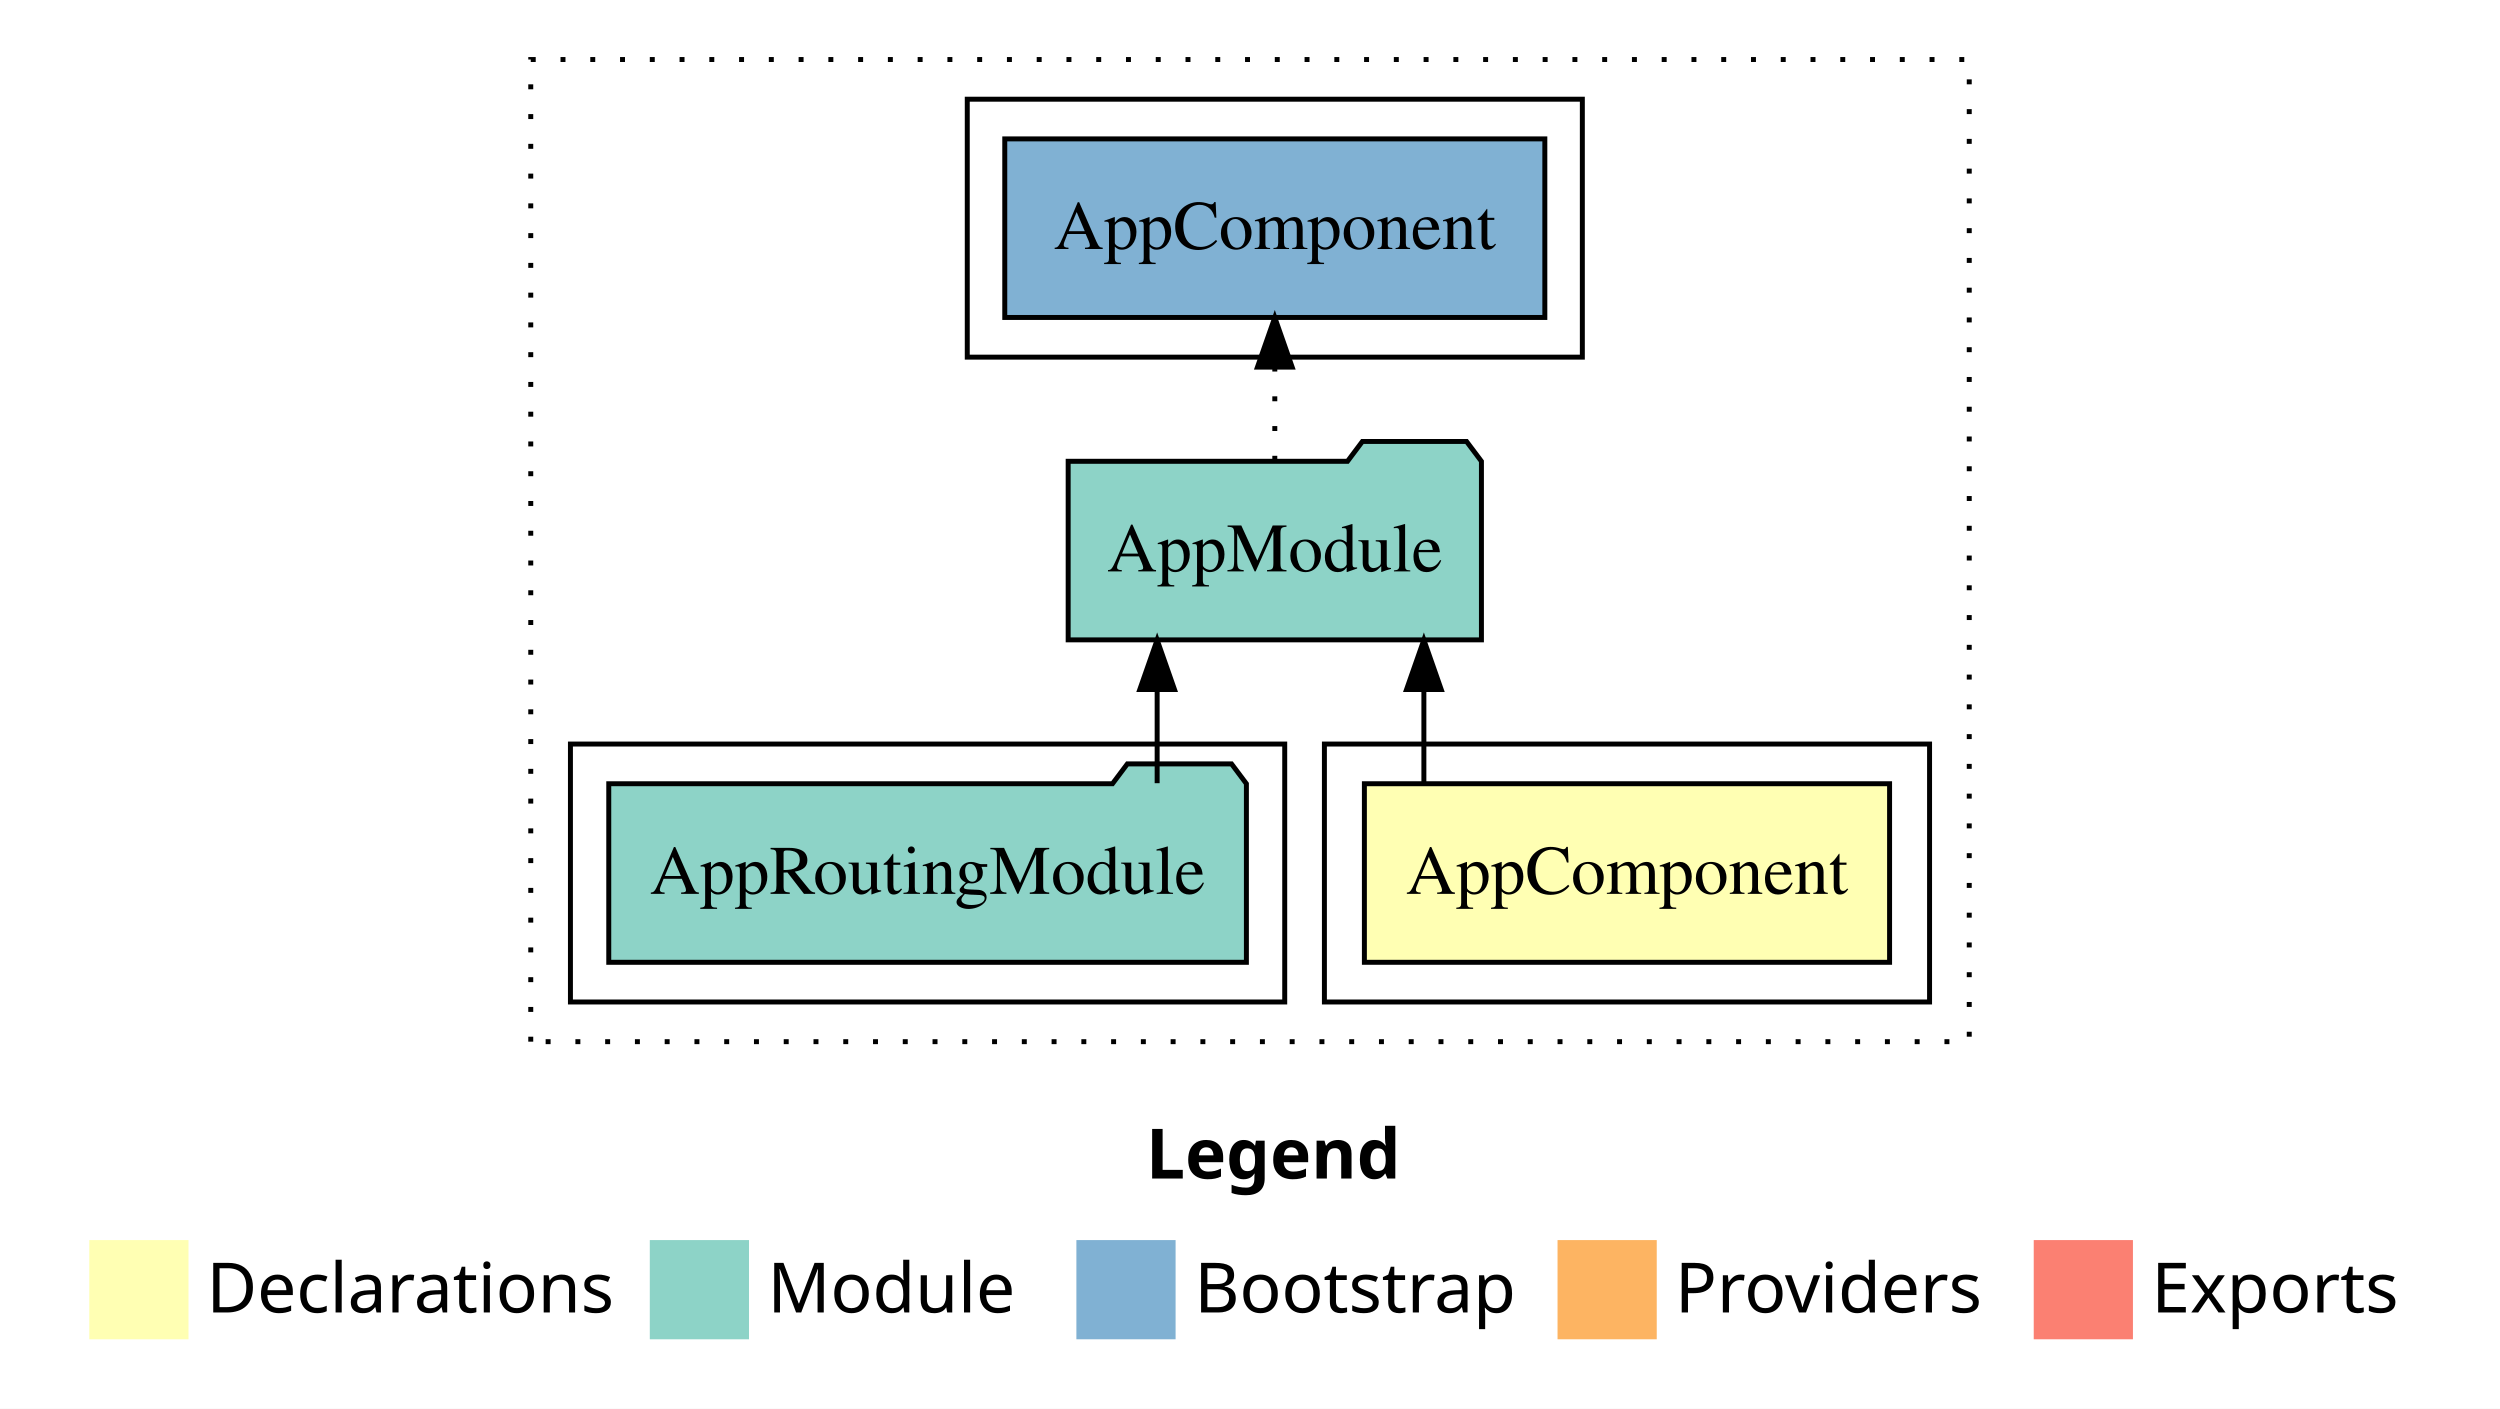
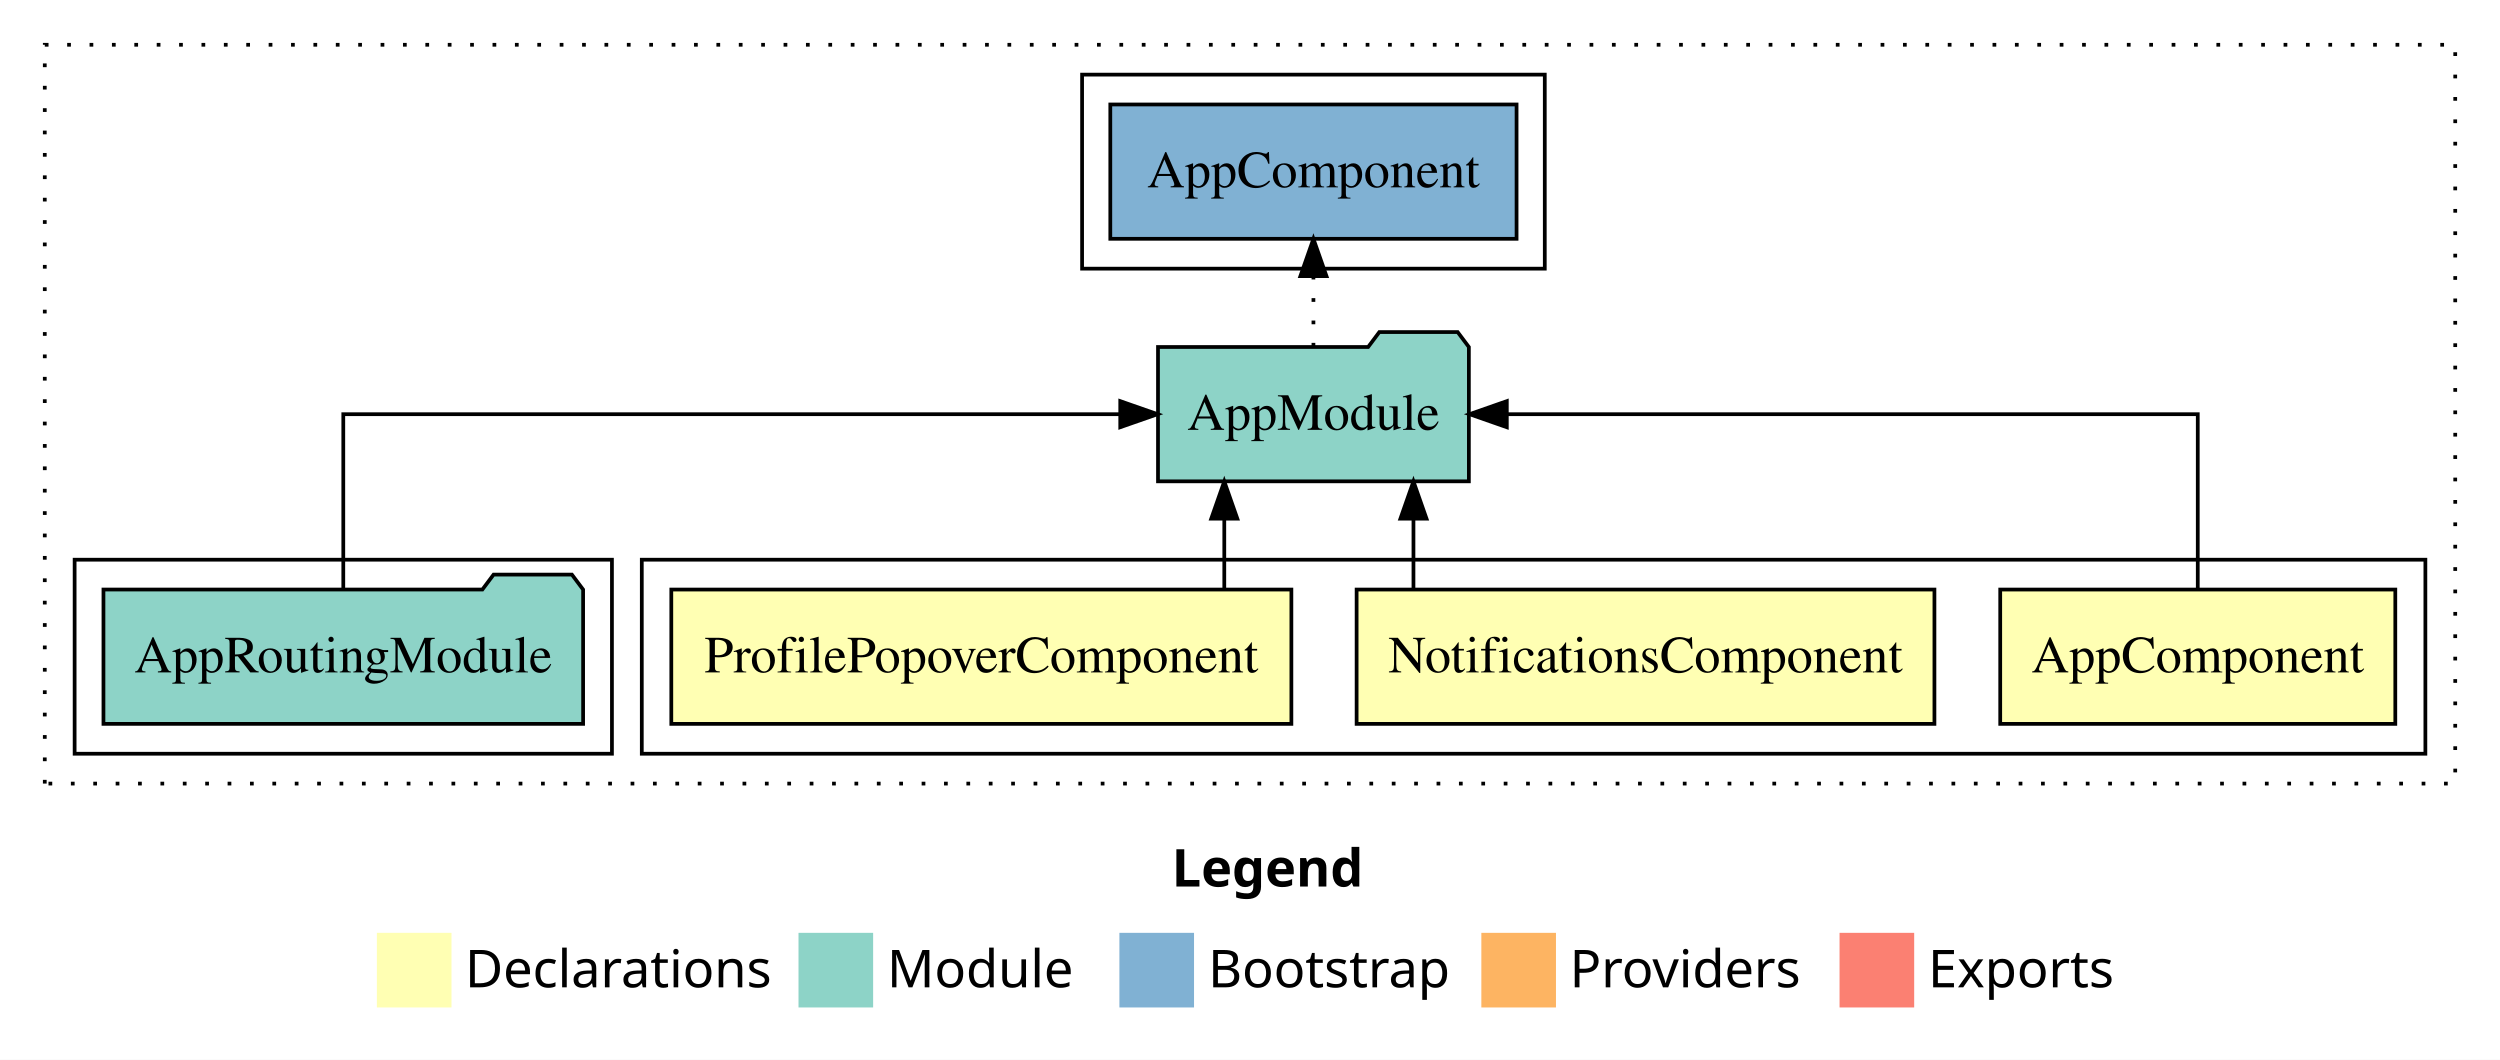
- <svg xmlns="http://www.w3.org/2000/svg" width="504pt" height="284pt" viewBox="0.00 0.00 504.00 284.00">
+ <svg xmlns="http://www.w3.org/2000/svg" width="670pt" height="284pt" viewBox="0.00 0.00 670.00 284.00">
  <g id="graph0" class="graph" transform="scale(1 1) rotate(0) translate(4 280)">
-     <polygon fill="#ffffff" stroke="transparent" points="-4,4 -4,-280 500,-280 500,4 -4,4" />
-     <text text-anchor="start" x="227.009" y="-42.4" font-family="sans-serif" font-weight="bold" font-size="14.00" fill="#000000">Legend</text>
-     <polygon fill="#ffffb3" stroke="transparent" points="14,-10 14,-30 34,-30 34,-10 14,-10" />
-     <text text-anchor="start" x="37.629" y="-15.4" font-family="sans-serif" font-size="14.00" fill="#000000">  Declarations</text>
-     <polygon fill="#8dd3c7" stroke="transparent" points="127,-10 127,-30 147,-30 147,-10 127,-10" />
-     <text text-anchor="start" x="150.725" y="-15.4" font-family="sans-serif" font-size="14.00" fill="#000000">  Module</text>
-     <polygon fill="#80b1d3" stroke="transparent" points="213,-10 213,-30 233,-30 233,-10 213,-10" />
-     <text text-anchor="start" x="236.781" y="-15.4" font-family="sans-serif" font-size="14.00" fill="#000000">  Bootstrap</text>
-     <polygon fill="#fdb462" stroke="transparent" points="310,-10 310,-30 330,-30 330,-10 310,-10" />
-     <text text-anchor="start" x="333.673" y="-15.4" font-family="sans-serif" font-size="14.00" fill="#000000">  Providers</text>
-     <polygon fill="#fb8072" stroke="transparent" points="406,-10 406,-30 426,-30 426,-10 406,-10" />
-     <text text-anchor="start" x="429.726" y="-15.4" font-family="sans-serif" font-size="14.00" fill="#000000">  Exports</text>
+     <polygon fill="#ffffff" stroke="transparent" points="-4,4 -4,-280 666,-280 666,4 -4,4" />
+     <text text-anchor="start" x="310.009" y="-42.4" font-family="sans-serif" font-weight="bold" font-size="14.00" fill="#000000">Legend</text>
+     <polygon fill="#ffffb3" stroke="transparent" points="97,-10 97,-30 117,-30 117,-10 97,-10" />
+     <text text-anchor="start" x="120.629" y="-15.4" font-family="sans-serif" font-size="14.00" fill="#000000">  Declarations</text>
+     <polygon fill="#8dd3c7" stroke="transparent" points="210,-10 210,-30 230,-30 230,-10 210,-10" />
+     <text text-anchor="start" x="233.725" y="-15.4" font-family="sans-serif" font-size="14.00" fill="#000000">  Module</text>
+     <polygon fill="#80b1d3" stroke="transparent" points="296,-10 296,-30 316,-30 316,-10 296,-10" />
+     <text text-anchor="start" x="319.781" y="-15.4" font-family="sans-serif" font-size="14.00" fill="#000000">  Bootstrap</text>
+     <polygon fill="#fdb462" stroke="transparent" points="393,-10 393,-30 413,-30 413,-10 393,-10" />
+     <text text-anchor="start" x="416.673" y="-15.4" font-family="sans-serif" font-size="14.00" fill="#000000">  Providers</text>
+     <polygon fill="#fb8072" stroke="transparent" points="489,-10 489,-30 509,-30 509,-10 489,-10" />
+     <text text-anchor="start" x="512.726" y="-15.4" font-family="sans-serif" font-size="14.00" fill="#000000">  Exports</text>
    <g id="clust1" class="cluster">
-       <polygon fill="none" stroke="#000000" stroke-dasharray="1,5" points="103,-70 103,-268 393,-268 393,-70 103,-70" />
+       <polygon fill="none" stroke="#000000" stroke-dasharray="1,5" points="8,-70 8,-268 654,-268 654,-70 8,-70" />
    </g>
    <g id="clust2" class="cluster">
-       <polygon fill="none" stroke="#000000" points="263,-78 263,-130 385,-130 385,-78 263,-78" />
-     </g>
-     <g id="clust4" class="cluster">
-       <polygon fill="none" stroke="#000000" points="111,-78 111,-130 255,-130 255,-78 111,-78" />
+       <polygon fill="none" stroke="#000000" points="168,-78 168,-130 646,-130 646,-78 168,-78" />
    </g>
    <g id="clust6" class="cluster">
-       <polygon fill="none" stroke="#000000" points="191,-208 191,-260 315,-260 315,-208 191,-208" />
+       <polygon fill="none" stroke="#000000" points="16,-78 16,-130 160,-130 160,-78 16,-78" />
+     </g>
+     <g id="clust8" class="cluster">
+       <polygon fill="none" stroke="#000000" points="286,-208 286,-260 410,-260 410,-208 286,-208" />
    </g>
    <g id="node1" class="node">
-       <polygon fill="#ffffb3" stroke="#000000" points="376.94,-122 271.06,-122 271.06,-86 376.94,-86 376.94,-122" />
-       <text text-anchor="middle" x="324" y="-99.8" font-family="Times,serif" font-size="14.00" fill="#000000">AppComponent</text>
+       <polygon fill="#ffffb3" stroke="#000000" points="637.94,-122 532.06,-122 532.06,-86 637.94,-86 637.94,-122" />
+       <text text-anchor="middle" x="585" y="-99.8" font-family="Times,serif" font-size="14.00" fill="#000000">AppComponent</text>
+     </g>
+     <g id="node4" class="node">
+       <polygon fill="#8dd3c7" stroke="#000000" points="389.657,-187 386.657,-191 365.657,-191 362.657,-187 306.343,-187 306.343,-151 389.657,-151 389.657,-187" />
+       <text text-anchor="middle" x="348" y="-164.8" font-family="Times,serif" font-size="14.00" fill="#000000">AppModule</text>
+     </g>
+     <g id="edge1" class="edge">
+       <path fill="none" stroke="#000000" d="M585,-122.106C585,-141.339 585,-169 585,-169 585,-169 399.825,-169 399.825,-169" />
+       <polygon fill="#000000" stroke="#000000" points="399.825,-165.5 389.825,-169 399.825,-172.5 399.825,-165.5" />
    </g>
    <g id="node2" class="node">
-       <polygon fill="#8dd3c7" stroke="#000000" points="294.657,-187 291.657,-191 270.657,-191 267.657,-187 211.343,-187 211.343,-151 294.657,-151 294.657,-187" />
-       <text text-anchor="middle" x="253" y="-164.8" font-family="Times,serif" font-size="14.00" fill="#000000">AppModule</text>
+       <polygon fill="#ffffb3" stroke="#000000" points="514.427,-122 359.573,-122 359.573,-86 514.427,-86 514.427,-122" />
+       <text text-anchor="middle" x="437" y="-99.8" font-family="Times,serif" font-size="14.00" fill="#000000">NotificationsComponent</text>
    </g>
-     <g id="edge1" class="edge">
-       <path fill="none" stroke="#000000" d="M283.054,-122.106C283.054,-122.106 283.054,-140.991 283.054,-140.991" />
-       <polygon fill="#000000" stroke="#000000" points="279.554,-140.991 283.054,-150.991 286.554,-140.991 279.554,-140.991" />
+     <g id="edge2" class="edge">
+       <path fill="none" stroke="#000000" d="M374.808,-122.106C374.808,-122.106 374.808,-140.991 374.808,-140.991" />
+       <polygon fill="#000000" stroke="#000000" points="371.308,-140.991 374.808,-150.991 378.308,-140.991 371.308,-140.991" />
    </g>
-     <g id="node4" class="node">
-       <polygon fill="#80b1d3" stroke="#000000" points="307.439,-252 198.561,-252 198.561,-216 307.439,-216 307.439,-252" />
-       <text text-anchor="middle" x="253" y="-229.8" font-family="Times,serif" font-size="14.00" fill="#000000">AppComponent </text>
+     <g id="node3" class="node">
+       <polygon fill="#ffffb3" stroke="#000000" points="342.09,-122 175.91,-122 175.91,-86 342.09,-86 342.09,-122" />
+       <text text-anchor="middle" x="259" y="-99.8" font-family="Times,serif" font-size="14.00" fill="#000000">ProfilePopoverComponent</text>
    </g>
    <g id="edge3" class="edge">
-       <path fill="none" stroke="#000000" stroke-dasharray="1,5" d="M253,-187.106C253,-187.106 253,-205.991 253,-205.991" />
-       <polygon fill="#000000" stroke="#000000" points="249.5,-205.991 253,-215.991 256.5,-205.991 249.5,-205.991" />
+       <path fill="none" stroke="#000000" d="M324.108,-122.106C324.108,-122.106 324.108,-140.991 324.108,-140.991" />
+       <polygon fill="#000000" stroke="#000000" points="320.608,-140.991 324.108,-150.991 327.608,-140.991 320.608,-140.991" />
    </g>
-     <g id="node3" class="node">
-       <polygon fill="#8dd3c7" stroke="#000000" points="247.274,-122 244.274,-126 223.274,-126 220.274,-122 118.726,-122 118.726,-86 247.274,-86 247.274,-122" />
-       <text text-anchor="middle" x="183" y="-99.8" font-family="Times,serif" font-size="14.00" fill="#000000">AppRoutingModule</text>
+     <g id="node6" class="node">
+       <polygon fill="#80b1d3" stroke="#000000" points="402.439,-252 293.561,-252 293.561,-216 402.439,-216 402.439,-252" />
+       <text text-anchor="middle" x="348" y="-229.8" font-family="Times,serif" font-size="14.00" fill="#000000">AppComponent </text>
    </g>
-     <g id="edge2" class="edge">
-       <path fill="none" stroke="#000000" d="M229.28,-122.106C229.28,-122.106 229.28,-140.991 229.28,-140.991" />
-       <polygon fill="#000000" stroke="#000000" points="225.78,-140.991 229.28,-150.991 232.78,-140.991 225.78,-140.991" />
+     <g id="edge5" class="edge">
+       <path fill="none" stroke="#000000" stroke-dasharray="1,5" d="M348,-187.106C348,-187.106 348,-205.991 348,-205.991" />
+       <polygon fill="#000000" stroke="#000000" points="344.5,-205.991 348,-215.991 351.5,-205.991 344.5,-205.991" />
+     </g>
+     <g id="node5" class="node">
+       <polygon fill="#8dd3c7" stroke="#000000" points="152.274,-122 149.274,-126 128.274,-126 125.274,-122 23.726,-122 23.726,-86 152.274,-86 152.274,-122" />
+       <text text-anchor="middle" x="88" y="-99.8" font-family="Times,serif" font-size="14.00" fill="#000000">AppRoutingModule</text>
+     </g>
+     <g id="edge4" class="edge">
+       <path fill="none" stroke="#000000" d="M88,-122.106C88,-141.339 88,-169 88,-169 88,-169 296.226,-169 296.226,-169" />
+       <polygon fill="#000000" stroke="#000000" points="296.226,-172.5 306.226,-169 296.226,-165.5 296.226,-172.5" />
    </g>
  </g>
</svg>
